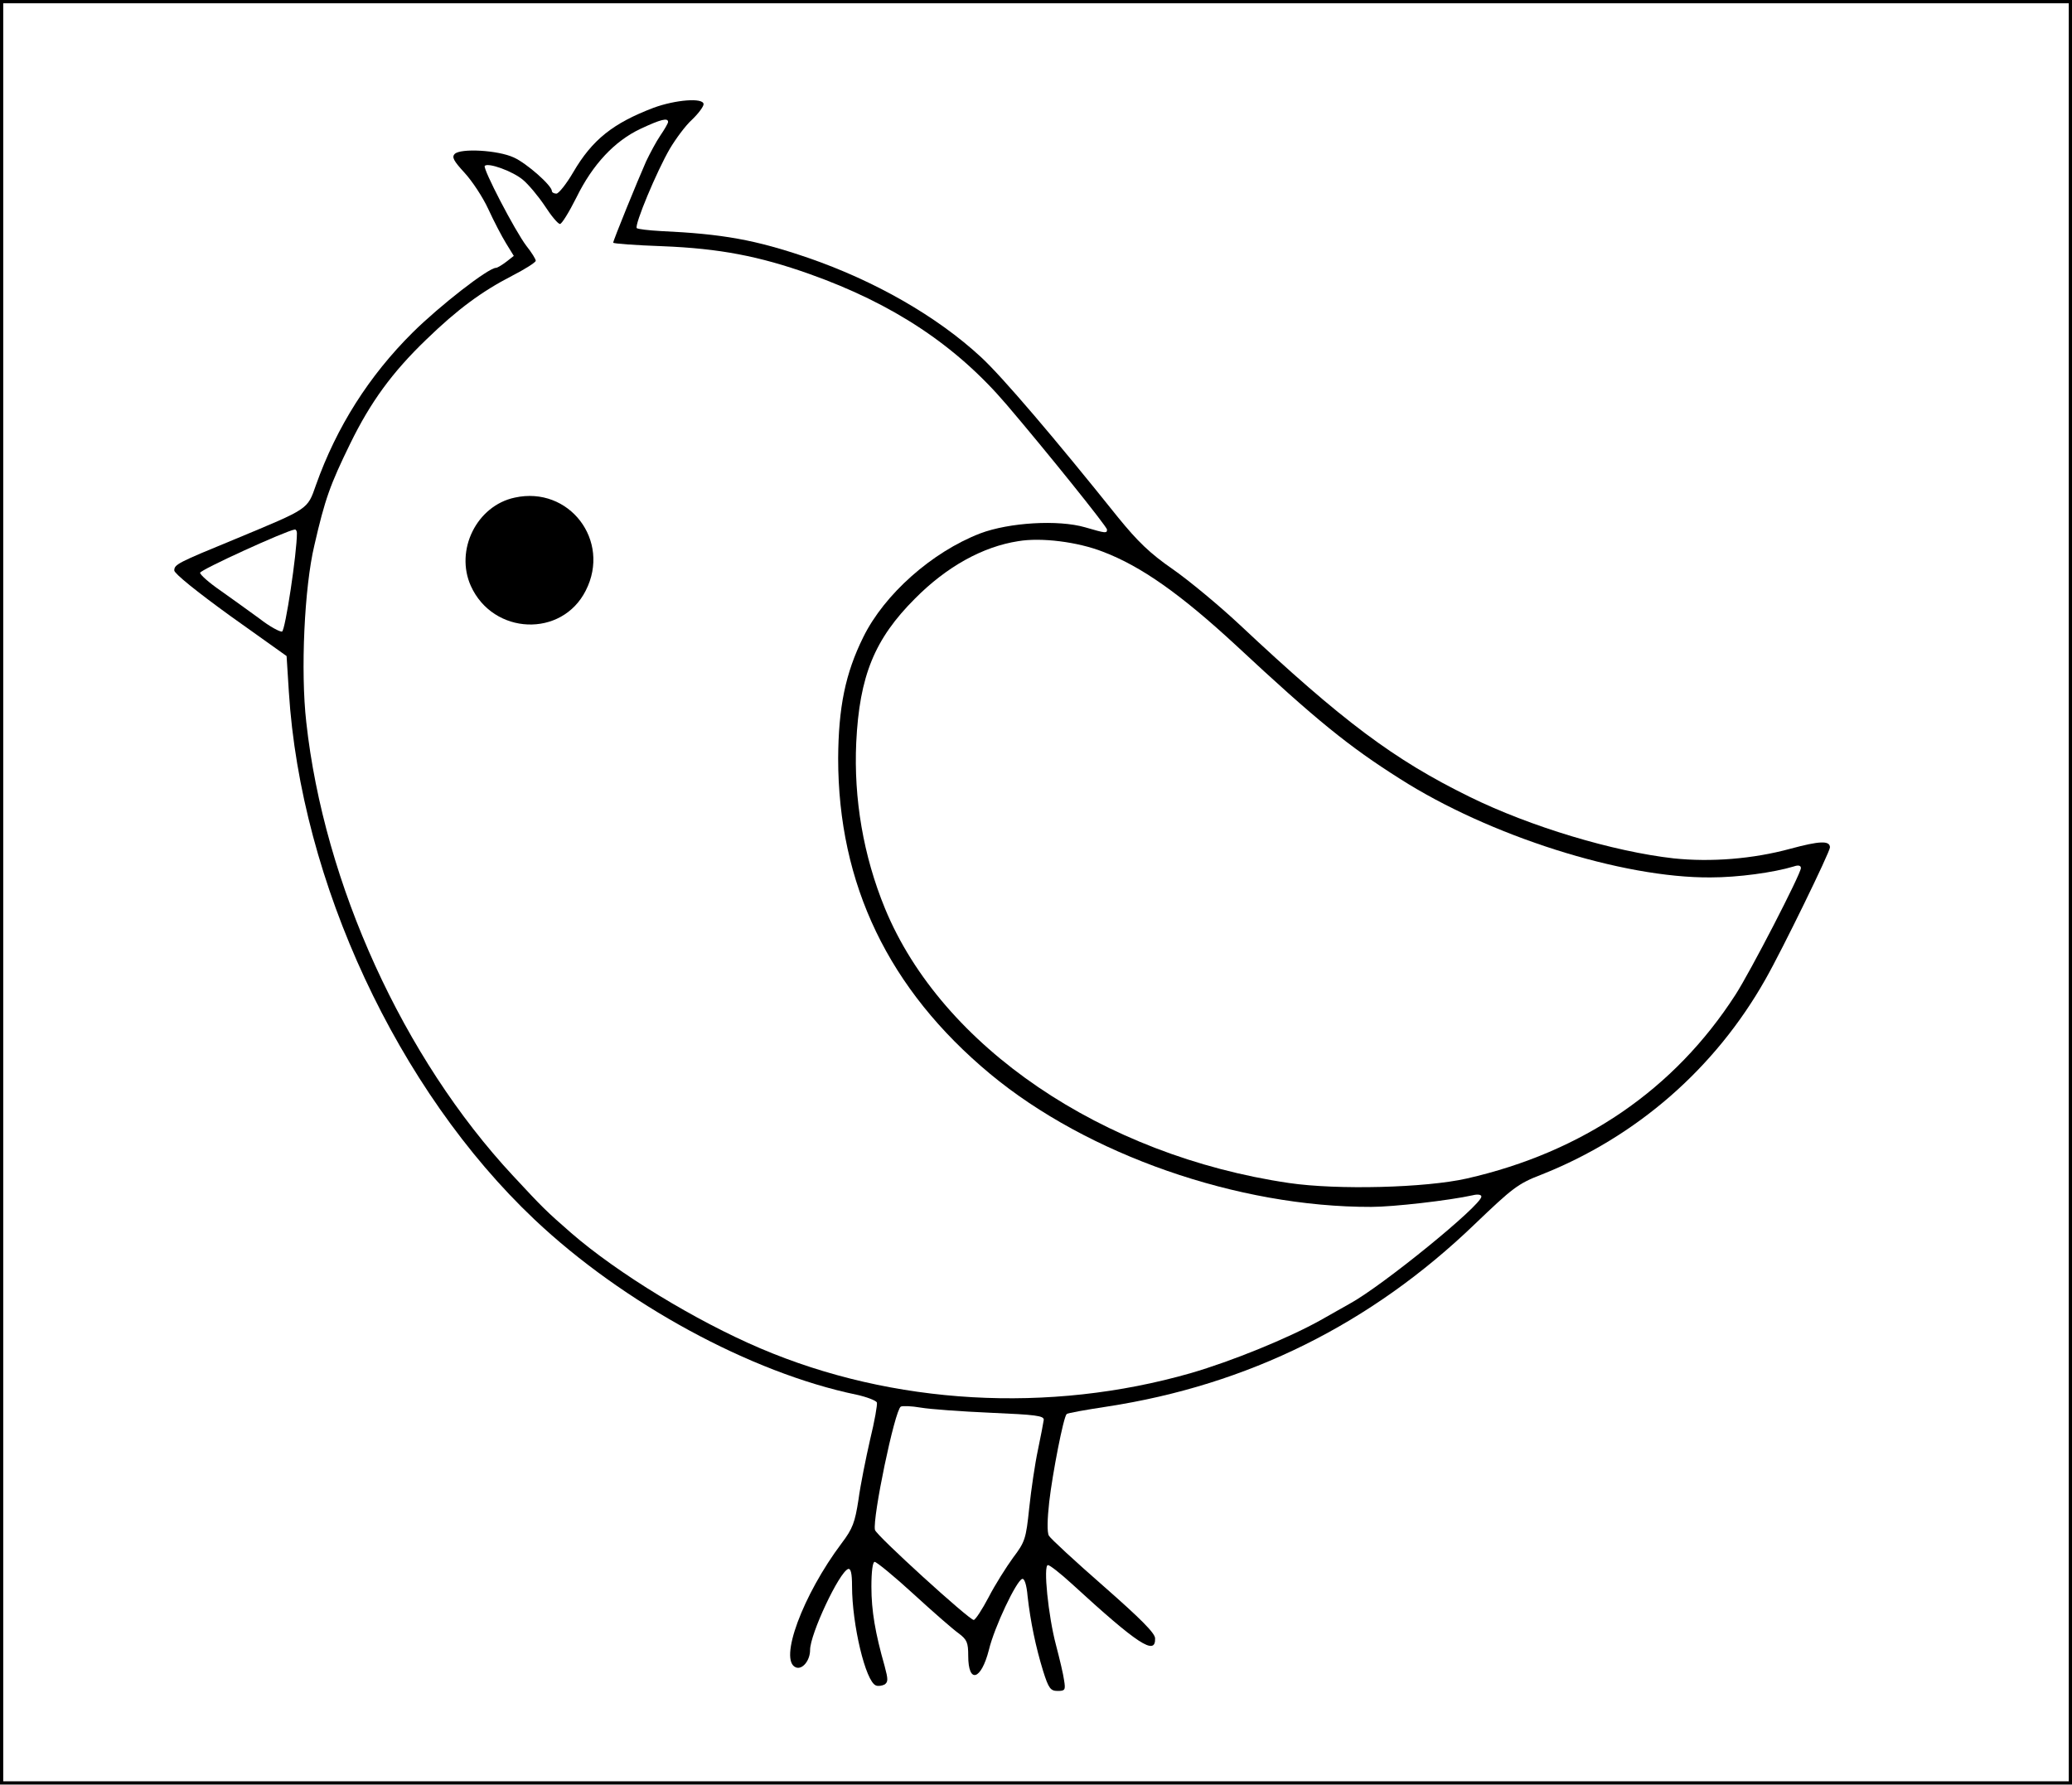
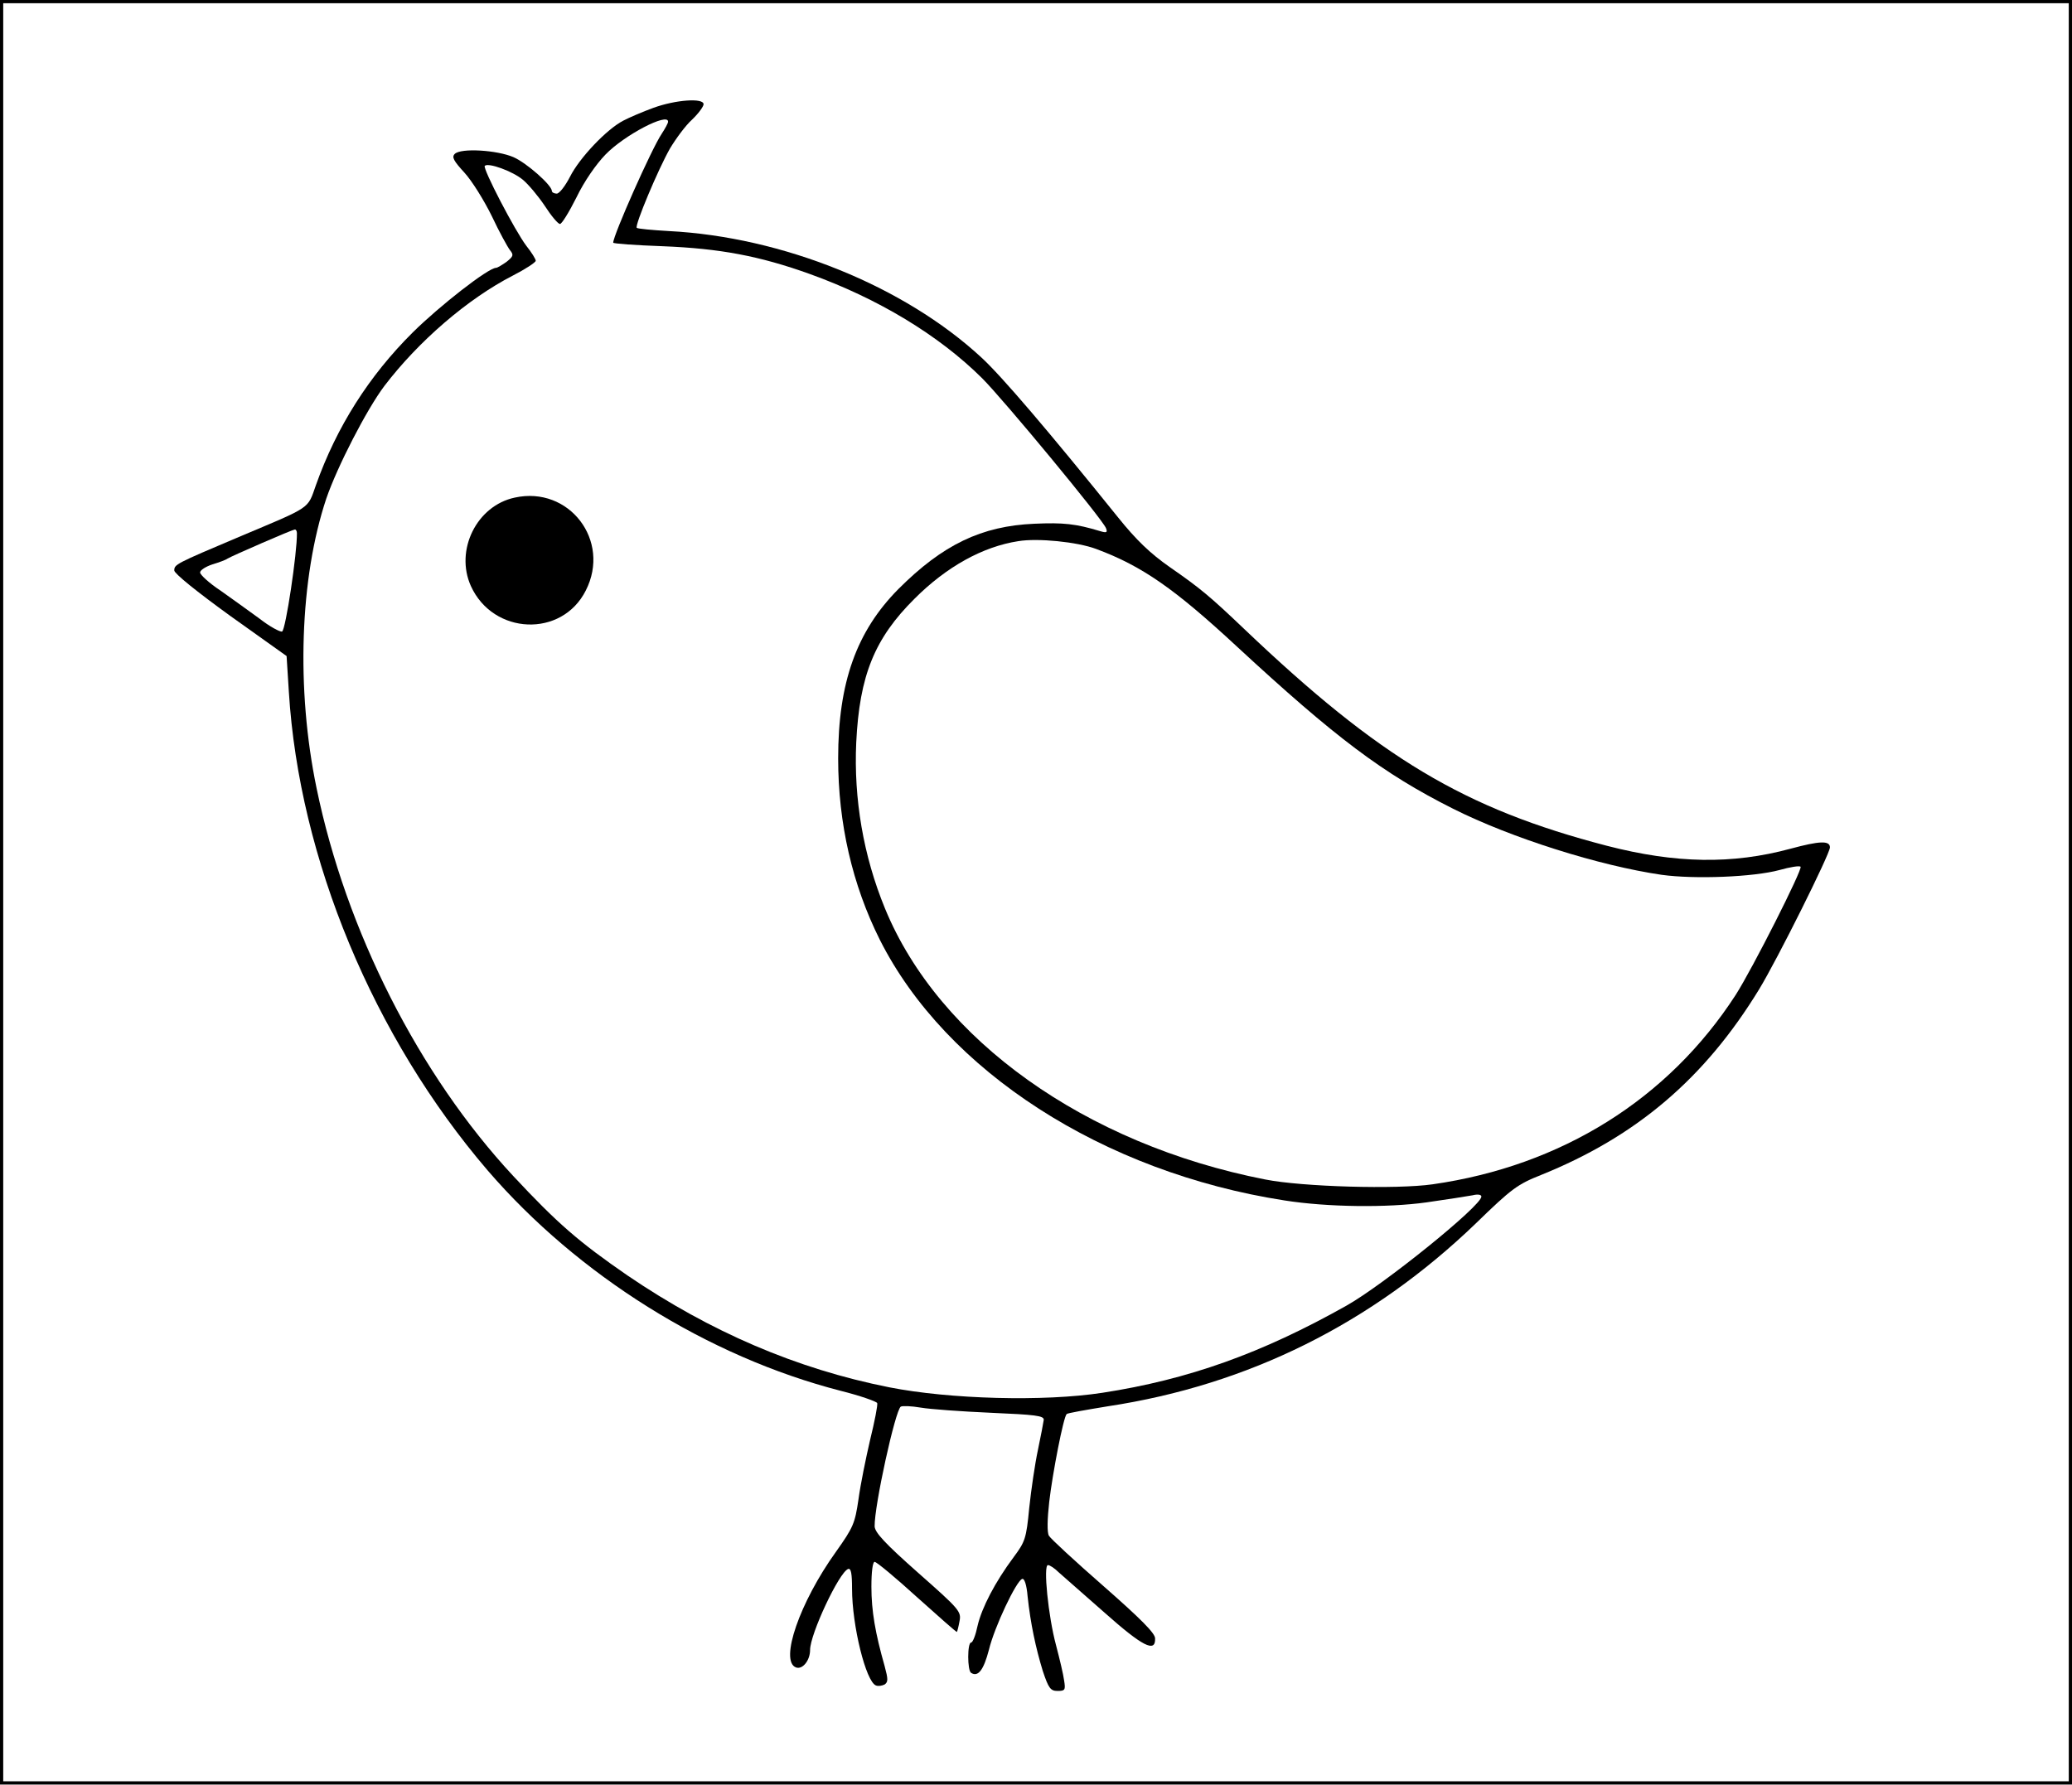
<svg xmlns="http://www.w3.org/2000/svg" version="1.0" width="642pt" height="553pt" viewBox="0 0 642 553" preserveAspectRatio="xMidYMid meet">
  <g transform="translate(0,553) scale(0.1,-0.1)" fill="#000000" stroke="none">
    <path fill="#000000" stroke="none" d="M0 2765 l0 -2765 3210 0 3210 0 0 2765 0 2765 -3210 0 -3210 0 0 -2765z" />
    <path fill="#ffffff" stroke="none" d="M6410 2765 l0 -2755 -3200 0 -3200 0 0 2755 0 2755 3200 0 3200 0 0 -2755z" />
-     <path fill="#000000" stroke="none" d="M2025 5196 c-126 -48 -190 -99 -249 -200 -21 -36 -45 -66 -52 -66 -8 0 -14 4 -14 8 0 17 -78 86 -118 104 -50 23 -165 29 -183 11 -10 -10 -3 -22 30 -58 24 -26 57 -76 74 -113 17 -37 42 -85 55 -106 l24 -39 -23 -18 c-13 -10 -28 -19 -32 -19 -24 0 -174 -117 -258 -200 -136 -135 -236 -293 -300 -473 -27 -77 -21 -72 -249 -167 -180 -74 -190 -79 -190 -98 1 -10 69 -65 174 -141 l174 -124 7 -111 c37 -589 337 -1234 761 -1635 275 -260 670 -475 998 -543 32 -7 60 -18 63 -24 2 -6 -7 -58 -21 -115 -13 -57 -30 -141 -36 -186 -11 -71 -18 -90 -52 -135 -121 -161 -196 -364 -142 -385 20 -8 44 21 44 54 0 49 90 241 118 251 8 2 12 -13 12 -53 0 -119 42 -296 74 -308 7 -3 19 -1 27 3 11 8 11 16 0 57 -29 102 -41 171 -41 246 0 47 4 77 10 77 6 0 61 -45 122 -101 60 -55 123 -110 139 -121 25 -19 29 -28 29 -69 0 -88 40 -76 64 18 17 71 85 214 103 220 7 3 14 -18 17 -54 9 -79 25 -156 48 -231 17 -54 23 -62 45 -62 23 0 25 3 20 33 -2 17 -14 67 -25 109 -24 90 -40 248 -25 248 6 0 39 -26 74 -58 205 -188 260 -224 258 -169 0 16 -45 61 -160 162 -88 77 -164 147 -169 156 -6 10 -5 52 1 105 10 87 44 263 54 272 2 3 58 13 124 23 438 67 819 256 1141 566 116 111 133 125 206 153 295 117 538 329 694 605 53 93 200 395 200 409 0 22 -33 20 -122 -4 -117 -32 -247 -42 -362 -30 -187 21 -444 98 -633 191 -234 115 -392 233 -713 534 -63 59 -156 136 -206 171 -71 49 -109 86 -170 161 -196 245 -359 436 -424 496 -137 127 -330 237 -536 308 -164 56 -264 74 -457 83 -37 2 -70 6 -74 9 -8 9 62 177 103 247 18 30 48 71 68 89 20 19 36 41 36 48 0 21 -87 14 -155 -11z" />
-     <path fill="#ffffff" stroke="none" d="M2070 5152 c0 -4 -11 -23 -24 -42 -13 -19 -32 -55 -44 -80 -27 -61 -102 -245 -102 -252 0 -3 69 -8 153 -11 177 -7 300 -31 455 -86 259 -92 454 -221 611 -405 122 -143 311 -378 311 -387 0 -12 -3 -12 -68 7 -83 24 -235 15 -325 -19 -150 -58 -297 -189 -362 -321 -56 -113 -77 -218 -78 -376 0 -390 156 -716 471 -978 301 -250 767 -413 1181 -412 68 0 242 20 314 36 16 4 27 2 27 -4 0 -27 -307 -277 -408 -332 -15 -8 -56 -32 -92 -52 -101 -56 -273 -126 -400 -163 -439 -126 -923 -99 -1335 77 -199 85 -441 232 -585 357 -78 68 -88 78 -180 177 -341 366 -586 905 -641 1406 -18 158 -6 418 25 548 33 144 49 188 111 315 63 129 130 221 236 323 97 94 172 149 265 197 41 21 74 42 74 47 0 5 -13 26 -29 46 -35 46 -136 240 -129 248 11 11 87 -17 118 -43 17 -14 48 -51 68 -81 20 -31 41 -56 47 -56 5 -1 28 36 51 82 50 102 118 175 199 213 62 29 85 35 85 21z" />
-     <path fill="#ffffff" stroke="none" d="M920 3878 c0 -62 -36 -301 -46 -305 -6 -2 -38 15 -70 40 -33 24 -87 63 -121 87 -35 24 -63 49 -63 55 0 9 265 130 293 134 4 1 7 -5 7 -11z" />
-     <path fill="#ffffff" stroke="none" d="M3418 3820 c118 -45 240 -131 413 -291 248 -231 348 -312 506 -412 277 -177 689 -308 963 -306 85 0 195 15 258 34 14 5 22 3 22 -5 0 -18 -157 -322 -203 -393 -189 -293 -472 -487 -832 -569 -128 -29 -401 -36 -551 -14 -578 85 -1076 423 -1252 851 -67 163 -97 340 -89 514 10 207 57 321 182 446 98 99 210 161 320 178 71 12 184 -2 263 -33z" />
-     <path fill="#ffffff" stroke="none" d="M3070 1152 c138 -6 165 -9 164 -22 -1 -8 -9 -50 -18 -93 -9 -42 -21 -123 -27 -180 -10 -96 -13 -105 -50 -154 -21 -29 -56 -84 -76 -123 -20 -38 -41 -70 -46 -70 -14 0 -302 262 -306 279 -8 37 61 370 80 382 5 3 33 2 62 -3 29 -5 126 -12 217 -16z" />
+     <path fill="#000000" stroke="none" d="M2025 5196 c-33 -12 -75 -30 -94 -40 -52 -27 -136 -116 -165 -174 -15 -29 -33 -52 -41 -52 -8 0 -15 4 -15 8 0 18 -78 87 -119 105 -51 22 -163 29 -182 10 -10 -10 -3 -22 30 -58 23 -25 61 -86 85 -135 23 -49 49 -96 56 -105 12 -15 11 -19 -10 -36 -14 -10 -29 -19 -33 -19 -24 0 -174 -117 -258 -200 -136 -135 -236 -293 -300 -473 -27 -76 -11 -65 -239 -161 -196 -83 -200 -85 -200 -104 1 -10 69 -65 174 -141 l174 -124 7 -111 c32 -517 262 -1070 616 -1483 280 -325 682 -577 1094 -683 60 -15 111 -33 113 -38 2 -6 -8 -57 -22 -114 -13 -56 -30 -139 -36 -184 -11 -75 -16 -87 -70 -163 -112 -156 -175 -338 -124 -358 20 -8 44 21 44 54 0 49 90 241 118 251 9 3 12 -15 12 -61 0 -115 43 -288 74 -300 7 -3 19 -1 27 3 11 8 11 16 0 57 -29 102 -41 171 -41 246 0 46 4 77 10 77 6 0 65 -49 132 -110 67 -60 122 -109 123 -107 1 1 5 16 8 33 6 30 0 37 -128 150 -104 92 -134 125 -135 144 -1 64 64 360 81 371 5 3 33 2 62 -3 29 -5 126 -12 217 -16 138 -6 165 -9 164 -22 -1 -8 -9 -50 -18 -93 -9 -42 -21 -123 -27 -180 -9 -95 -13 -105 -48 -152 -58 -78 -99 -157 -112 -213 -6 -29 -15 -52 -20 -52 -12 0 -12 -87 0 -94 22 -14 39 10 55 71 17 71 85 214 103 220 7 3 14 -18 17 -54 9 -84 25 -159 47 -231 18 -54 24 -62 46 -62 23 0 25 3 20 33 -2 17 -14 67 -25 109 -24 89 -40 248 -25 248 6 0 21 -10 34 -23 14 -12 77 -68 141 -124 118 -105 159 -126 157 -80 0 16 -45 61 -160 162 -88 77 -164 147 -169 156 -6 10 -5 52 1 105 10 87 44 263 54 272 2 3 60 13 127 24 436 66 819 257 1141 567 111 108 129 121 202 150 295 119 507 299 676 576 56 92 219 419 219 439 0 22 -33 20 -122 -4 -181 -49 -356 -46 -569 9 -442 115 -703 271 -1124 672 -107 102 -136 126 -231 192 -60 42 -103 83 -160 154 -215 267 -360 437 -423 495 -240 222 -617 374 -969 392 -52 3 -96 7 -99 10 -7 7 66 181 103 246 18 30 48 71 68 89 20 19 36 41 36 48 0 20 -86 14 -155 -11z" />
+     <path fill="#ffffff" stroke="none" d="M2070 5153 c0 -5 -9 -21 -20 -38 -31 -46 -150 -314 -150 -337 0 -3 69 -8 153 -11 177 -7 300 -30 456 -86 211 -76 399 -189 534 -323 67 -67 374 -438 384 -465 5 -13 2 -15 -18 -9 -76 23 -114 27 -204 23 -164 -7 -284 -65 -421 -202 -130 -131 -187 -290 -187 -525 0 -202 44 -392 129 -562 205 -407 692 -721 1254 -808 133 -21 319 -23 440 -6 63 9 127 19 143 22 16 4 27 2 27 -4 0 -29 -304 -274 -418 -338 -263 -148 -490 -229 -756 -270 -181 -28 -474 -20 -661 17 -287 57 -554 172 -810 346 -151 104 -218 162 -355 309 -292 314 -518 760 -609 1201 -64 308 -52 652 30 898 34 99 125 276 180 349 106 139 258 270 398 342 39 20 71 41 71 46 0 5 -13 26 -29 46 -35 46 -136 240 -129 248 11 11 87 -17 118 -43 17 -14 48 -51 68 -81 20 -31 41 -56 47 -56 5 -1 28 36 51 82 24 50 61 103 90 133 59 61 194 131 194 102z" />
+     <path fill="#ffffff" stroke="none" d="M920 3878 c1 -60 -35 -301 -46 -305 -6 -2 -38 15 -70 40 -33 24 -87 63 -121 87 -35 23 -63 49 -63 56 0 7 17 18 38 25 20 6 42 14 47 18 15 9 199 89 208 90 4 1 7 -5 7 -11z" />
+     <path fill="#ffffff" stroke="none" d="M3396 3829 c143 -53 244 -124 437 -303 305 -282 452 -393 669 -502 181 -91 454 -177 647 -205 102 -14 284 -7 365 15 32 9 62 14 65 10 7 -7 -148 -314 -201 -397 -209 -323 -540 -530 -939 -587 -111 -16 -403 -8 -519 15 -557 109 -1011 433 -1178 840 -67 163 -97 340 -89 514 10 208 57 323 181 446 99 99 211 161 321 178 60 10 182 -2 241 -24z" />
    <path fill="#000000" stroke="none" d="M1595 3988 c-118 -25 -186 -163 -136 -274 69 -152 282 -161 356 -14 79 155 -52 325 -220 288z" />
  </g>
</svg>
